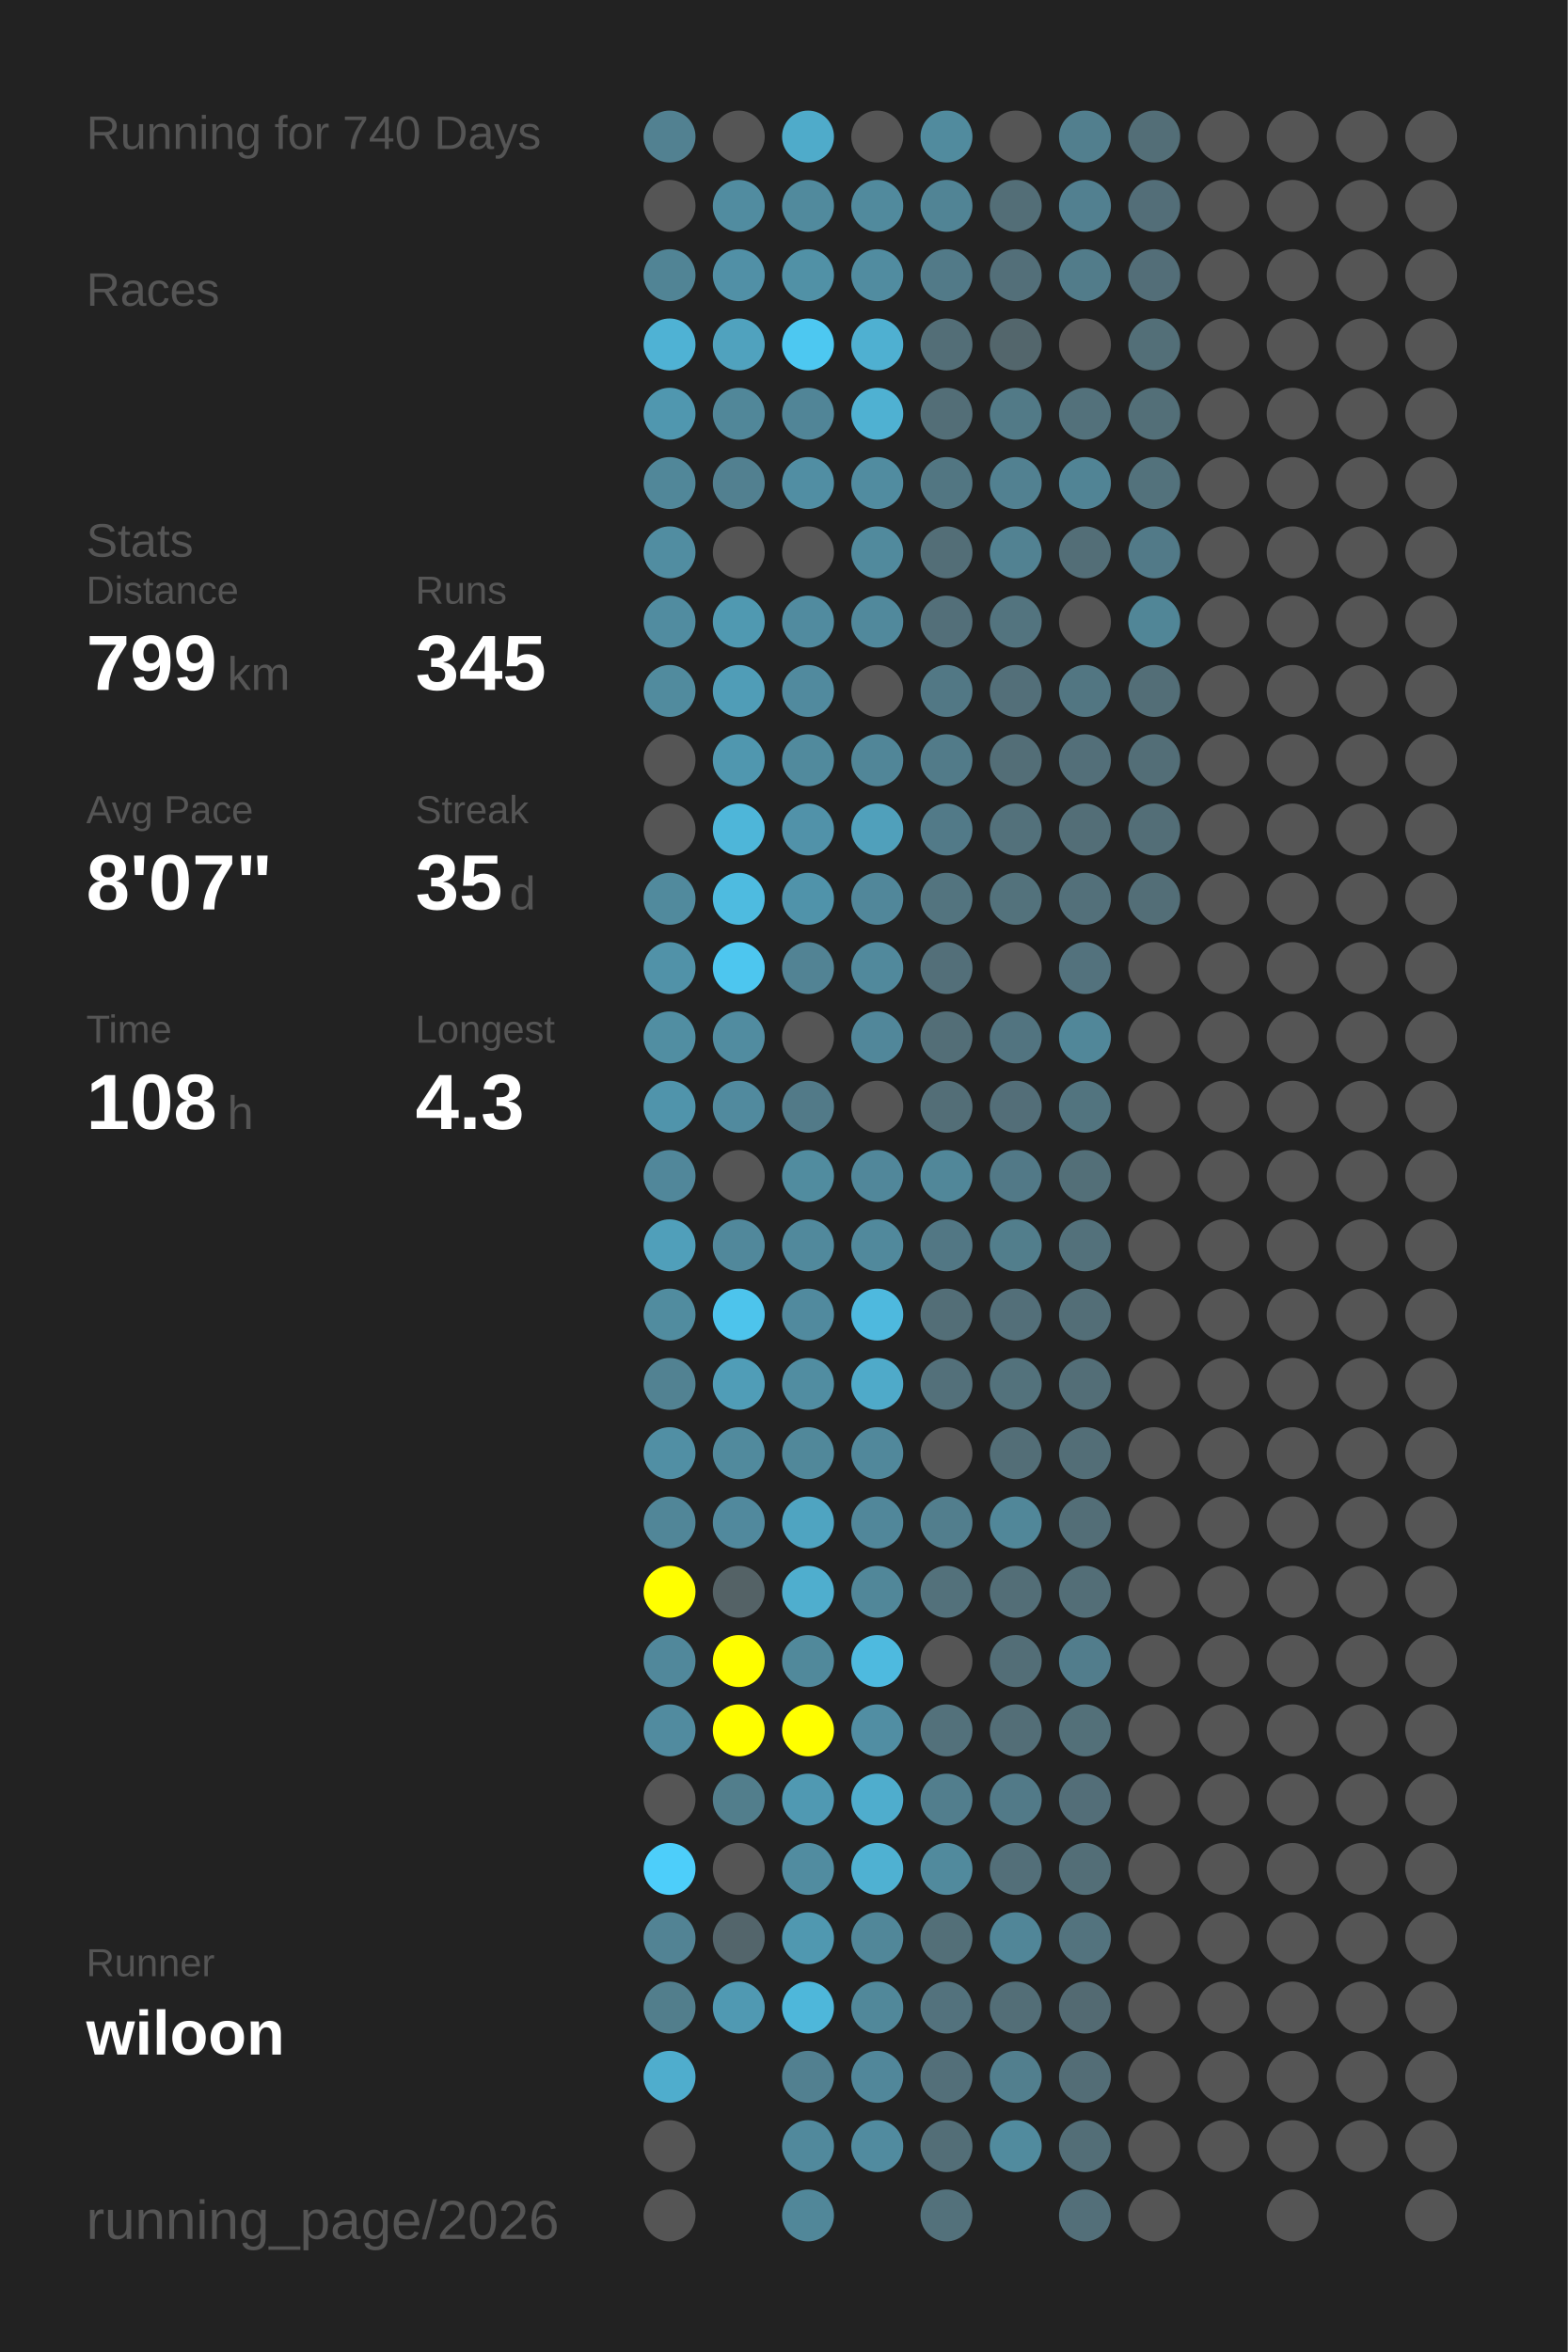
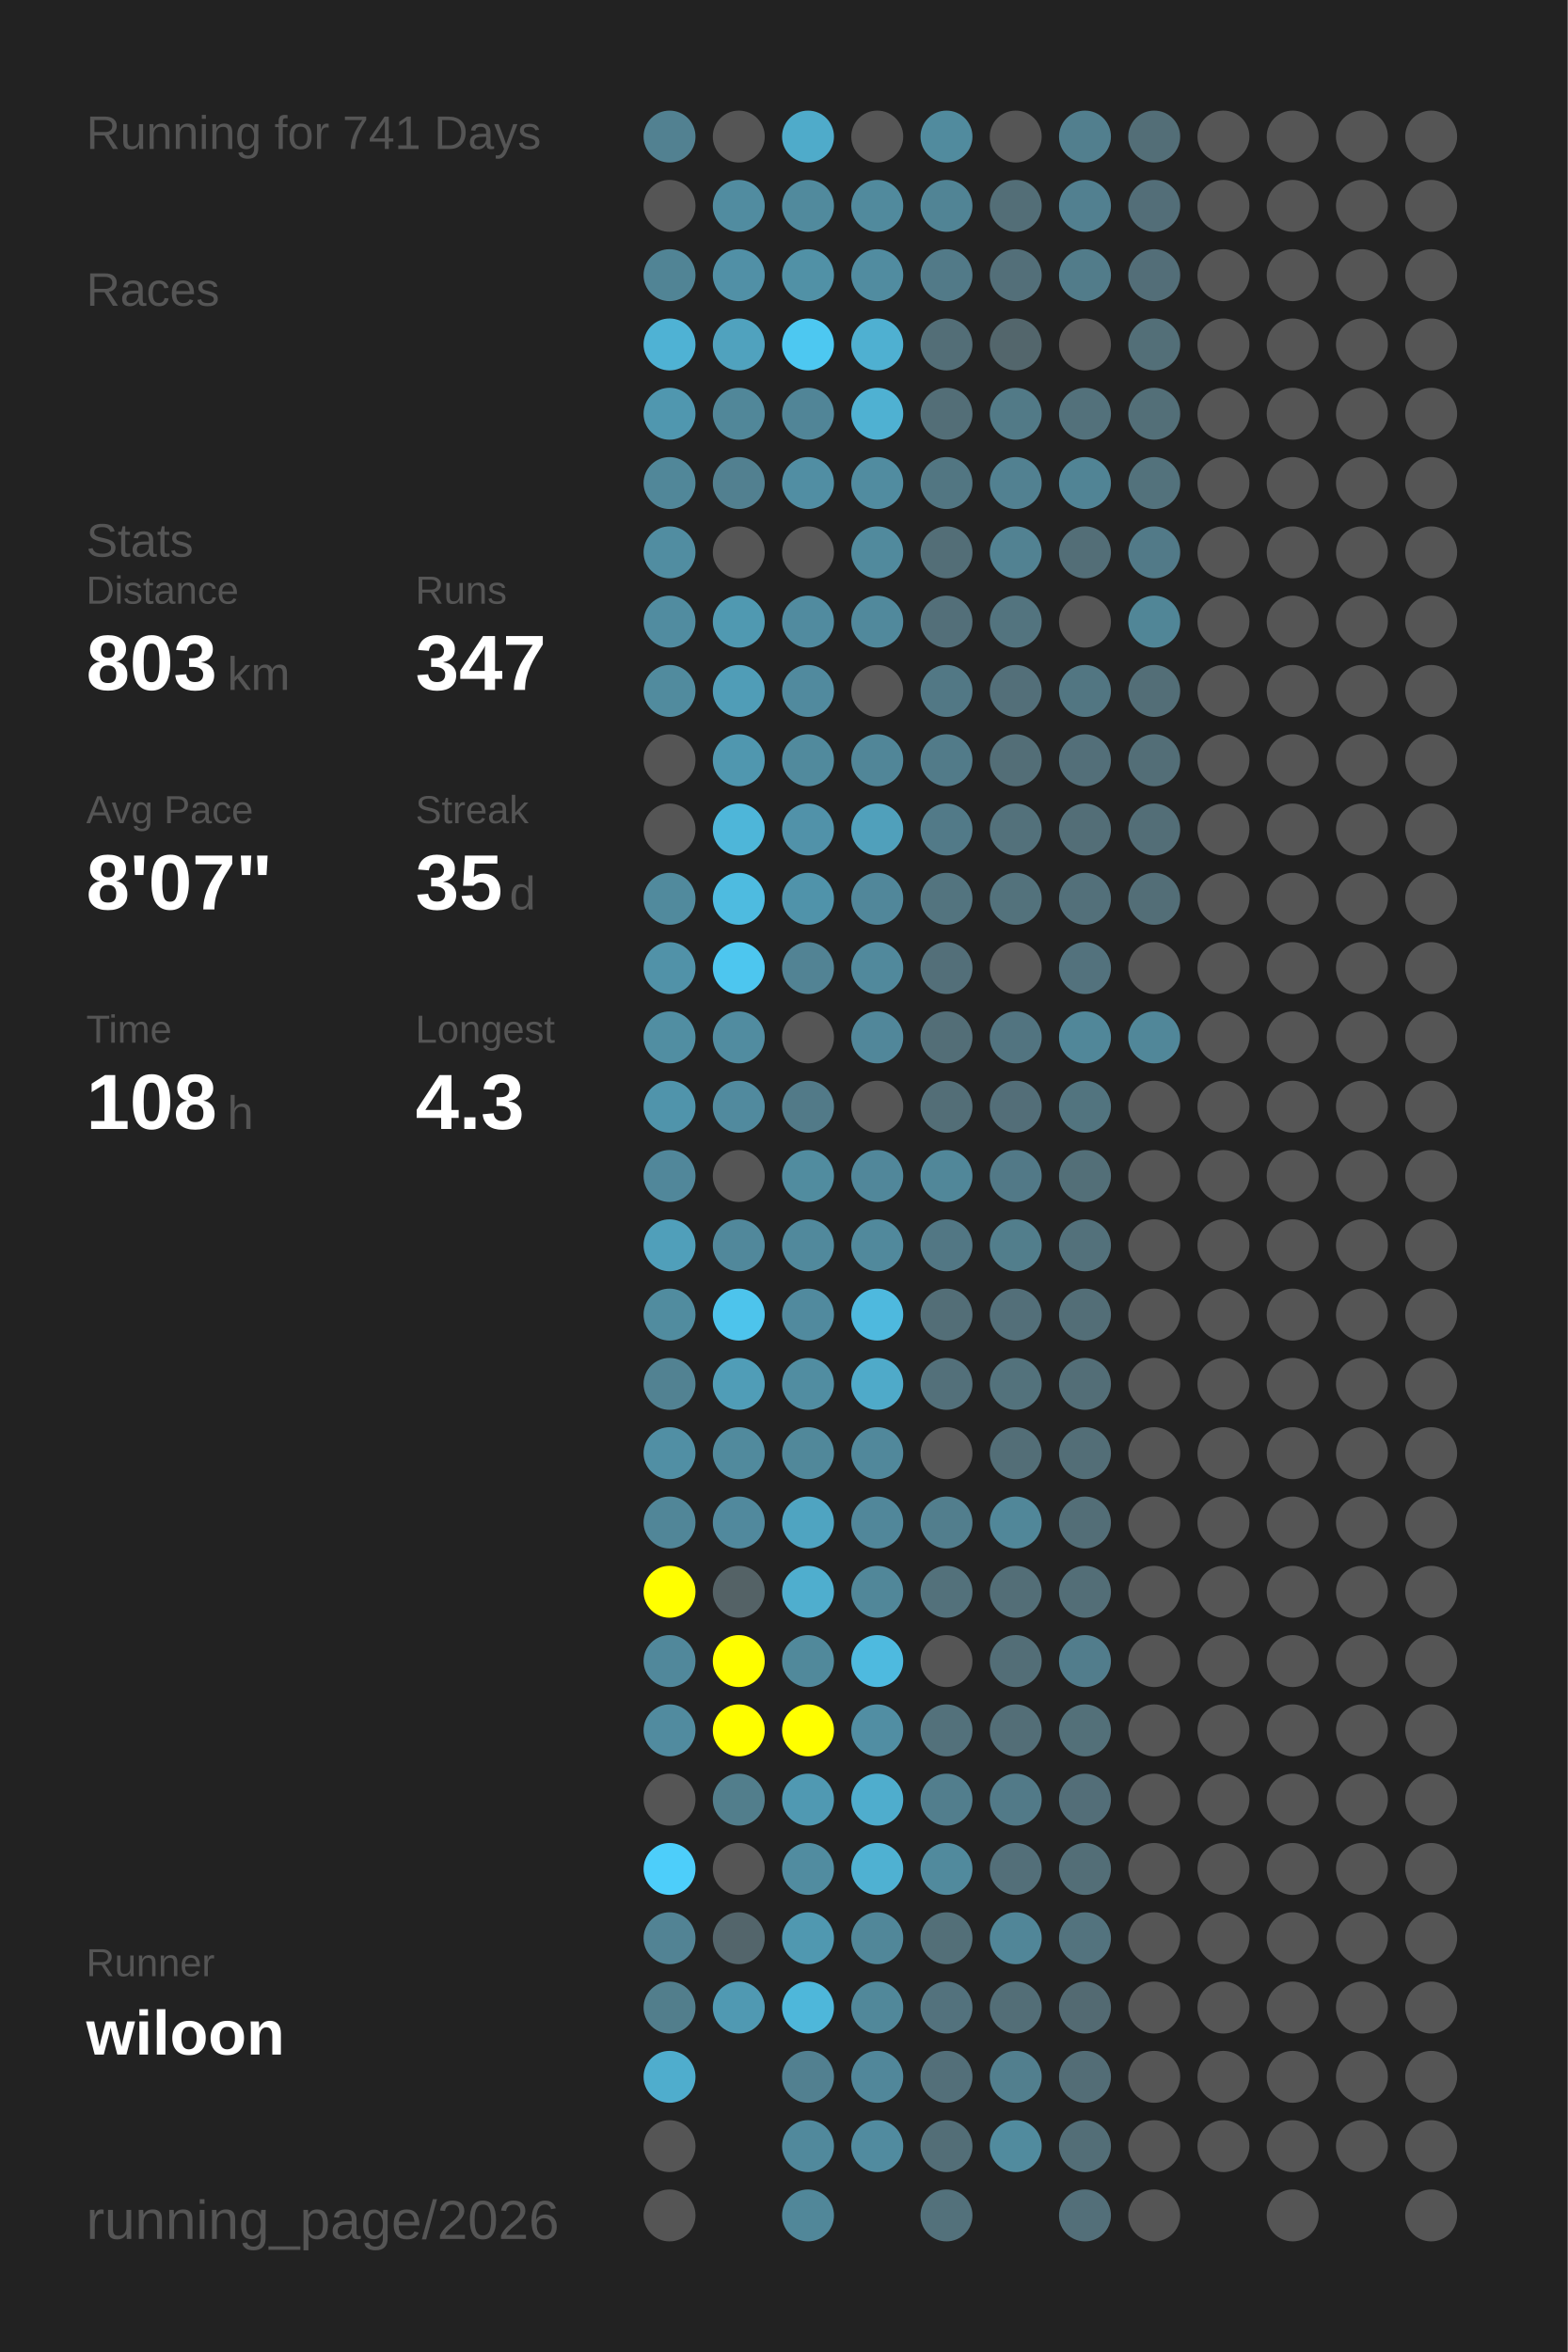
<svg xmlns="http://www.w3.org/2000/svg" baseProfile="full" height="300mm" version="1.1" viewBox="0,0,200,300" width="200mm">
  <defs />
  <rect fill="#222222" height="300" width="200" x="0" y="0" />
-   <text fill="#555555" style="font-size:6px; font-family:Arial;" x="11" y="19">Running for 740 Days</text>
+   <text fill="#555555" style="font-size:6px; font-family:Arial;" x="11" y="19">Running for 741 Days</text>
  <text fill="#555555" style="font-size:6px; font-family:Arial;" x="11" y="39">Races</text>
  <text fill="#555555" style="font-size:6px; font-family:Arial;" x="11" y="71">Stats</text>
  <text fill="#555555" style="font-size:5px; font-family:Arial;" x="11" y="77">Distance</text>
-   <text fill="#FFFFFF" style="font-size:10px; font-family:Arial; font-weight:bold;" x="11" y="88">799</text>
+   <text fill="#FFFFFF" style="font-size:10px; font-family:Arial; font-weight:bold;" x="11" y="88">803</text>
  <text fill="#555555" style="font-size:6px; font-family:Arial;" x="29" y="88">km</text>
  <text fill="#555555" style="font-size:5px; font-family:Arial;" x="53" y="77">Runs</text>
-   <text fill="#FFFFFF" style="font-size:10px; font-family:Arial; font-weight:bold;" x="53" y="88">345</text>
+   <text fill="#FFFFFF" style="font-size:10px; font-family:Arial; font-weight:bold;" x="53" y="88">347</text>
  <text fill="#555555" style="font-size:5px; font-family:Arial;" x="11" y="105">Avg Pace</text>
  <text fill="#FFFFFF" style="font-size:10px; font-family:Arial; font-weight:bold;" x="11" y="116">8'07"</text>
  <text fill="#555555" style="font-size:5px; font-family:Arial;" x="53" y="105">Streak</text>
  <text fill="#FFFFFF" style="font-size:10px; font-family:Arial; font-weight:bold;" x="53" y="116">35</text>
  <text fill="#555555" style="font-size:6px; font-family:Arial;" x="65" y="116">d</text>
  <text fill="#555555" style="font-size:5px; font-family:Arial;" x="11" y="133">Time</text>
  <text fill="#FFFFFF" style="font-size:10px; font-family:Arial; font-weight:bold;" x="11" y="144">108</text>
  <text fill="#555555" style="font-size:6px; font-family:Arial;" x="29" y="144">h</text>
  <text fill="#555555" style="font-size:5px; font-family:Arial;" x="53" y="133">Longest</text>
  <text fill="#FFFFFF" style="font-size:10px; font-family:Arial; font-weight:bold;" x="53" y="144">4.3</text>
  <text fill="#555555" style="font-size:5px; font-family:Arial;" x="11" y="252.065">Runner</text>
  <text fill="#FFFFFF" style="font-size:8px; font-family:Arial; font-weight:bold;" x="11" y="262.065">wiloon</text>
  <text fill="#555555" style="font-size:7px; font-family:Arial;" x="11" y="285.581">running_page/2026</text>
  <circle cx="85.417" cy="17.419" fill="#528191" r="3.312" />
  <circle cx="85.417" cy="26.258" fill="#555555" r="3.312" />
  <circle cx="85.417" cy="35.097" fill="#518495" r="3.312" />
  <circle cx="85.417" cy="43.935" fill="#4fb2d4" r="3.312" />
  <circle cx="85.417" cy="52.774" fill="#5097af" r="3.312" />
  <circle cx="85.417" cy="61.613" fill="#518799" r="3.312" />
  <circle cx="85.417" cy="70.452" fill="#518da1" r="3.312" />
  <circle cx="85.417" cy="79.29" fill="#518ca0" r="3.312" />
  <circle cx="85.417" cy="88.129" fill="#518b9e" r="3.312" />
  <circle cx="85.417" cy="96.968" fill="#555555" r="3.312" />
  <circle cx="85.417" cy="105.806" fill="#555555" r="3.312" />
  <circle cx="85.417" cy="114.645" fill="#518a9d" r="3.312" />
  <circle cx="85.417" cy="123.484" fill="#5192a8" r="3.312" />
  <circle cx="85.417" cy="132.323" fill="#518ea2" r="3.312" />
  <circle cx="85.417" cy="141.161" fill="#5094ab" r="3.312" />
  <circle cx="85.417" cy="150" fill="#51879a" r="3.312" />
  <circle cx="85.417" cy="158.839" fill="#509fba" r="3.312" />
  <circle cx="85.417" cy="167.677" fill="#518c9f" r="3.312" />
  <circle cx="85.417" cy="176.516" fill="#528292" r="3.312" />
  <circle cx="85.417" cy="185.355" fill="#518fa4" r="3.312" />
  <circle cx="85.417" cy="194.194" fill="#518698" r="3.312" />
  <circle cx="85.417" cy="203.032" fill="#FFFF00" r="3.312" />
  <circle cx="85.417" cy="211.871" fill="#51889b" r="3.312" />
  <circle cx="85.417" cy="220.71" fill="#518b9f" r="3.312" />
  <circle cx="85.417" cy="229.548" fill="#555555" r="3.312" />
  <circle cx="85.417" cy="238.387" fill="#4dcefa" r="3.312" />
  <circle cx="85.417" cy="247.226" fill="#528394" r="3.312" />
  <circle cx="85.417" cy="256.065" fill="#527e8c" r="3.312" />
  <circle cx="85.417" cy="264.903" fill="#4fadcd" r="3.312" />
  <circle cx="85.417" cy="273.742" fill="#555555" r="3.312" />
  <circle cx="85.417" cy="282.581" fill="#555555" r="3.312" />
  <circle cx="94.25" cy="17.419" fill="#555555" r="3.312" />
  <circle cx="94.25" cy="26.258" fill="#518ca0" r="3.312" />
  <circle cx="94.25" cy="35.097" fill="#5190a6" r="3.312" />
  <circle cx="94.25" cy="43.935" fill="#50a2be" r="3.312" />
  <circle cx="94.25" cy="52.774" fill="#518799" r="3.312" />
  <circle cx="94.25" cy="61.613" fill="#528090" r="3.312" />
  <circle cx="94.25" cy="70.452" fill="#555555" r="3.312" />
  <circle cx="94.25" cy="79.29" fill="#5099b1" r="3.312" />
  <circle cx="94.25" cy="88.129" fill="#509db7" r="3.312" />
  <circle cx="94.25" cy="96.968" fill="#5097af" r="3.312" />
  <circle cx="94.25" cy="105.806" fill="#4eb6d9" r="3.312" />
  <circle cx="94.25" cy="114.645" fill="#4ebbe0" r="3.312" />
  <circle cx="94.25" cy="123.484" fill="#4dc6ef" r="3.312" />
  <circle cx="94.25" cy="132.323" fill="#518ca0" r="3.312" />
  <circle cx="94.25" cy="141.161" fill="#518a9e" r="3.312" />
  <circle cx="94.25" cy="150" fill="#555555" r="3.312" />
  <circle cx="94.25" cy="158.839" fill="#51889b" r="3.312" />
  <circle cx="94.25" cy="167.677" fill="#4dc4ec" r="3.312" />
  <circle cx="94.25" cy="176.516" fill="#509db7" r="3.312" />
  <circle cx="94.25" cy="185.355" fill="#518a9d" r="3.312" />
  <circle cx="94.25" cy="194.194" fill="#51899d" r="3.312" />
  <circle cx="94.25" cy="203.032" fill="#546266" r="3.312" />
  <circle cx="94.25" cy="211.871" fill="#FFFF00" r="3.312" />
  <circle cx="94.25" cy="220.71" fill="#FFFF00" r="3.312" />
  <circle cx="94.25" cy="229.548" fill="#527e8c" r="3.312" />
  <circle cx="94.25" cy="238.387" fill="#555555" r="3.312" />
  <circle cx="94.25" cy="247.226" fill="#53656b" r="3.312" />
  <circle cx="94.25" cy="256.065" fill="#5099b2" r="3.312" />
  <circle cx="103.083" cy="17.419" fill="#4fabca" r="3.312" />
  <circle cx="103.083" cy="26.258" fill="#518a9d" r="3.312" />
  <circle cx="103.083" cy="35.097" fill="#5191a6" r="3.312" />
  <circle cx="103.083" cy="43.935" fill="#4dc8f1" r="3.312" />
  <circle cx="103.083" cy="52.774" fill="#518597" r="3.312" />
  <circle cx="103.083" cy="61.613" fill="#518ea3" r="3.312" />
  <circle cx="103.083" cy="70.452" fill="#555555" r="3.312" />
  <circle cx="103.083" cy="79.29" fill="#518b9f" r="3.312" />
  <circle cx="103.083" cy="88.129" fill="#518a9e" r="3.312" />
  <circle cx="103.083" cy="96.968" fill="#518a9d" r="3.312" />
  <circle cx="103.083" cy="105.806" fill="#5192a9" r="3.312" />
  <circle cx="103.083" cy="114.645" fill="#5093aa" r="3.312" />
  <circle cx="103.083" cy="123.484" fill="#528394" r="3.312" />
  <circle cx="103.083" cy="132.323" fill="#555555" r="3.312" />
  <circle cx="103.083" cy="141.161" fill="#527a88" r="3.312" />
  <circle cx="103.083" cy="150" fill="#518c9f" r="3.312" />
  <circle cx="103.083" cy="158.839" fill="#51899c" r="3.312" />
  <circle cx="103.083" cy="167.677" fill="#518a9e" r="3.312" />
  <circle cx="103.083" cy="176.516" fill="#518da1" r="3.312" />
  <circle cx="103.083" cy="185.355" fill="#51889a" r="3.312" />
  <circle cx="103.083" cy="194.194" fill="#4fa4c1" r="3.312" />
  <circle cx="103.083" cy="203.032" fill="#4faece" r="3.312" />
  <circle cx="103.083" cy="211.871" fill="#51899b" r="3.312" />
  <circle cx="103.083" cy="220.71" fill="#FFFF00" r="3.312" />
  <circle cx="103.083" cy="229.548" fill="#5099b2" r="3.312" />
  <circle cx="103.083" cy="238.387" fill="#518ca0" r="3.312" />
  <circle cx="103.083" cy="247.226" fill="#5098b0" r="3.312" />
  <circle cx="103.083" cy="256.065" fill="#4eb7da" r="3.312" />
  <circle cx="103.083" cy="264.903" fill="#528090" r="3.312" />
  <circle cx="103.083" cy="273.742" fill="#51899c" r="3.312" />
  <circle cx="103.083" cy="282.581" fill="#518799" r="3.312" />
  <circle cx="111.917" cy="17.419" fill="#555555" r="3.312" />
  <circle cx="111.917" cy="26.258" fill="#518a9d" r="3.312" />
  <circle cx="111.917" cy="35.097" fill="#518ca0" r="3.312" />
  <circle cx="111.917" cy="43.935" fill="#4fb0d1" r="3.312" />
  <circle cx="111.917" cy="52.774" fill="#4fb1d2" r="3.312" />
  <circle cx="111.917" cy="61.613" fill="#518ca0" r="3.312" />
  <circle cx="111.917" cy="70.452" fill="#518a9d" r="3.312" />
  <circle cx="111.917" cy="79.29" fill="#51899c" r="3.312" />
  <circle cx="111.917" cy="88.129" fill="#555555" r="3.312" />
  <circle cx="111.917" cy="96.968" fill="#518698" r="3.312" />
  <circle cx="111.917" cy="105.806" fill="#50a0bb" r="3.312" />
  <circle cx="111.917" cy="114.645" fill="#51879a" r="3.312" />
  <circle cx="111.917" cy="123.484" fill="#51899c" r="3.312" />
  <circle cx="111.917" cy="132.323" fill="#51879a" r="3.312" />
  <circle cx="111.917" cy="141.161" fill="#555555" r="3.312" />
  <circle cx="111.917" cy="150" fill="#51879a" r="3.312" />
  <circle cx="111.917" cy="158.839" fill="#51899c" r="3.312" />
  <circle cx="111.917" cy="167.677" fill="#4eb9de" r="3.312" />
  <circle cx="111.917" cy="176.516" fill="#4faac9" r="3.312" />
  <circle cx="111.917" cy="185.355" fill="#51889b" r="3.312" />
  <circle cx="111.917" cy="194.194" fill="#51879a" r="3.312" />
  <circle cx="111.917" cy="203.032" fill="#518799" r="3.312" />
  <circle cx="111.917" cy="211.871" fill="#4ebadf" r="3.312" />
  <circle cx="111.917" cy="220.71" fill="#518ea3" r="3.312" />
  <circle cx="111.917" cy="229.548" fill="#4fadcd" r="3.312" />
  <circle cx="111.917" cy="238.387" fill="#4fb1d2" r="3.312" />
  <circle cx="111.917" cy="247.226" fill="#518799" r="3.312" />
  <circle cx="111.917" cy="256.065" fill="#51889a" r="3.312" />
  <circle cx="111.917" cy="264.903" fill="#51879a" r="3.312" />
  <circle cx="111.917" cy="273.742" fill="#518b9f" r="3.312" />
  <circle cx="120.75" cy="17.419" fill="#518b9e" r="3.312" />
  <circle cx="120.75" cy="26.258" fill="#518495" r="3.312" />
  <circle cx="120.75" cy="35.097" fill="#527a88" r="3.312" />
  <circle cx="120.75" cy="43.935" fill="#536e77" r="3.312" />
  <circle cx="120.75" cy="52.774" fill="#536e77" r="3.312" />
  <circle cx="120.75" cy="61.613" fill="#527682" r="3.312" />
  <circle cx="120.75" cy="70.452" fill="#536e77" r="3.312" />
  <circle cx="120.75" cy="79.29" fill="#536f79" r="3.312" />
  <circle cx="120.75" cy="88.129" fill="#527885" r="3.312" />
  <circle cx="120.75" cy="96.968" fill="#527b89" r="3.312" />
  <circle cx="120.75" cy="105.806" fill="#527a88" r="3.312" />
  <circle cx="120.75" cy="114.645" fill="#53747f" r="3.312" />
  <circle cx="120.75" cy="123.484" fill="#536f79" r="3.312" />
  <circle cx="120.75" cy="132.323" fill="#536e77" r="3.312" />
  <circle cx="120.75" cy="141.161" fill="#536e77" r="3.312" />
  <circle cx="120.75" cy="150" fill="#518799" r="3.312" />
  <circle cx="120.75" cy="158.839" fill="#527784" r="3.312" />
  <circle cx="120.75" cy="167.677" fill="#536e77" r="3.312" />
  <circle cx="120.75" cy="176.516" fill="#53707a" r="3.312" />
  <circle cx="120.75" cy="185.355" fill="#555555" r="3.312" />
  <circle cx="120.75" cy="194.194" fill="#527e8d" r="3.312" />
  <circle cx="120.75" cy="203.032" fill="#53717b" r="3.312" />
  <circle cx="120.75" cy="211.871" fill="#555555" r="3.312" />
  <circle cx="120.75" cy="220.71" fill="#53717b" r="3.312" />
  <circle cx="120.75" cy="229.548" fill="#527e8d" r="3.312" />
  <circle cx="120.75" cy="238.387" fill="#518a9d" r="3.312" />
  <circle cx="120.75" cy="247.226" fill="#536f78" r="3.312" />
  <circle cx="120.75" cy="256.065" fill="#53727d" r="3.312" />
  <circle cx="120.75" cy="264.903" fill="#536f79" r="3.312" />
  <circle cx="120.75" cy="273.742" fill="#536e77" r="3.312" />
  <circle cx="120.75" cy="282.581" fill="#53717b" r="3.312" />
  <circle cx="129.583" cy="17.419" fill="#555555" r="3.312" />
  <circle cx="129.583" cy="26.258" fill="#536e77" r="3.312" />
  <circle cx="129.583" cy="35.097" fill="#536f79" r="3.312" />
  <circle cx="129.583" cy="43.935" fill="#53666c" r="3.312" />
  <circle cx="129.583" cy="52.774" fill="#527a87" r="3.312" />
  <circle cx="129.583" cy="61.613" fill="#528191" r="3.312" />
  <circle cx="129.583" cy="70.452" fill="#528292" r="3.312" />
  <circle cx="129.583" cy="79.29" fill="#53747f" r="3.312" />
  <circle cx="129.583" cy="88.129" fill="#536f79" r="3.312" />
  <circle cx="129.583" cy="96.968" fill="#536e77" r="3.312" />
  <circle cx="129.583" cy="105.806" fill="#53717b" r="3.312" />
  <circle cx="129.583" cy="114.645" fill="#53727c" r="3.312" />
  <circle cx="129.583" cy="123.484" fill="#555555" r="3.312" />
  <circle cx="129.583" cy="132.323" fill="#527480" r="3.312" />
  <circle cx="129.583" cy="141.161" fill="#536e78" r="3.312" />
  <circle cx="129.583" cy="150" fill="#527987" r="3.312" />
  <circle cx="129.583" cy="158.839" fill="#527e8c" r="3.312" />
  <circle cx="129.583" cy="167.677" fill="#536f79" r="3.312" />
  <circle cx="129.583" cy="176.516" fill="#53727c" r="3.312" />
  <circle cx="129.583" cy="185.355" fill="#536e77" r="3.312" />
  <circle cx="129.583" cy="194.194" fill="#518799" r="3.312" />
  <circle cx="129.583" cy="203.032" fill="#536e77" r="3.312" />
  <circle cx="129.583" cy="211.871" fill="#536e77" r="3.312" />
  <circle cx="129.583" cy="220.71" fill="#536e77" r="3.312" />
  <circle cx="129.583" cy="229.548" fill="#527a88" r="3.312" />
  <circle cx="129.583" cy="238.387" fill="#536f79" r="3.312" />
  <circle cx="129.583" cy="247.226" fill="#518698" r="3.312" />
  <circle cx="129.583" cy="256.065" fill="#536e77" r="3.312" />
  <circle cx="129.583" cy="264.903" fill="#527f8e" r="3.312" />
  <circle cx="129.583" cy="273.742" fill="#518b9e" r="3.312" />
  <circle cx="138.417" cy="17.419" fill="#527f8e" r="3.312" />
  <circle cx="138.417" cy="26.258" fill="#528090" r="3.312" />
  <circle cx="138.417" cy="35.097" fill="#527c8a" r="3.312" />
  <circle cx="138.417" cy="43.935" fill="#555555" r="3.312" />
  <circle cx="138.417" cy="52.774" fill="#53717b" r="3.312" />
  <circle cx="138.417" cy="61.613" fill="#518495" r="3.312" />
  <circle cx="138.417" cy="70.452" fill="#536e77" r="3.312" />
  <circle cx="138.417" cy="79.29" fill="#555555" r="3.312" />
  <circle cx="138.417" cy="88.129" fill="#527682" r="3.312" />
  <circle cx="138.417" cy="96.968" fill="#536f79" r="3.312" />
  <circle cx="138.417" cy="105.806" fill="#536e77" r="3.312" />
  <circle cx="138.417" cy="114.645" fill="#53707a" r="3.312" />
  <circle cx="138.417" cy="123.484" fill="#53727d" r="3.312" />
  <circle cx="138.417" cy="132.323" fill="#518799" r="3.312" />
  <circle cx="138.417" cy="141.161" fill="#52747f" r="3.312" />
  <circle cx="138.417" cy="150" fill="#536f78" r="3.312" />
  <circle cx="138.417" cy="158.839" fill="#53717b" r="3.312" />
  <circle cx="138.417" cy="167.677" fill="#536e77" r="3.312" />
  <circle cx="138.417" cy="176.516" fill="#536e77" r="3.312" />
  <circle cx="138.417" cy="185.355" fill="#536e77" r="3.312" />
  <circle cx="138.417" cy="194.194" fill="#536e77" r="3.312" />
  <circle cx="138.417" cy="203.032" fill="#536e77" r="3.312" />
  <circle cx="138.417" cy="211.871" fill="#527d8c" r="3.312" />
  <circle cx="138.417" cy="220.71" fill="#537079" r="3.312" />
  <circle cx="138.417" cy="229.548" fill="#536e78" r="3.312" />
  <circle cx="138.417" cy="238.387" fill="#536e77" r="3.312" />
  <circle cx="138.417" cy="247.226" fill="#53737e" r="3.312" />
  <circle cx="138.417" cy="256.065" fill="#536a72" r="3.312" />
  <circle cx="138.417" cy="264.903" fill="#536d76" r="3.312" />
  <circle cx="138.417" cy="273.742" fill="#536e77" r="3.312" />
  <circle cx="138.417" cy="282.581" fill="#536f79" r="3.312" />
  <circle cx="147.25" cy="17.419" fill="#536e77" r="3.312" />
  <circle cx="147.25" cy="26.258" fill="#536e78" r="3.312" />
  <circle cx="147.25" cy="35.097" fill="#536e78" r="3.312" />
  <circle cx="147.25" cy="43.935" fill="#536f78" r="3.312" />
  <circle cx="147.25" cy="52.774" fill="#536f78" r="3.312" />
  <circle cx="147.25" cy="61.613" fill="#53727c" r="3.312" />
  <circle cx="147.25" cy="70.452" fill="#527a88" r="3.312" />
  <circle cx="147.25" cy="79.29" fill="#518697" r="3.312" />
  <circle cx="147.25" cy="88.129" fill="#536e77" r="3.312" />
  <circle cx="147.25" cy="96.968" fill="#536e77" r="3.312" />
  <circle cx="147.25" cy="105.806" fill="#536e77" r="3.312" />
  <circle cx="147.25" cy="114.645" fill="#536e77" r="3.312" />
  <circle cx="147.25" cy="123.484" fill="#555555" r="3.312" />
-   <circle cx="147.25" cy="132.323" fill="#555555" r="3.312" />
+   <circle cx="147.25" cy="132.323" fill="#518799" r="3.312" />
  <circle cx="147.25" cy="141.161" fill="#555555" r="3.312" />
  <circle cx="147.25" cy="150" fill="#555555" r="3.312" />
  <circle cx="147.25" cy="158.839" fill="#555555" r="3.312" />
  <circle cx="147.25" cy="167.677" fill="#555555" r="3.312" />
  <circle cx="147.25" cy="176.516" fill="#555555" r="3.312" />
  <circle cx="147.25" cy="185.355" fill="#555555" r="3.312" />
  <circle cx="147.25" cy="194.194" fill="#555555" r="3.312" />
  <circle cx="147.25" cy="203.032" fill="#555555" r="3.312" />
  <circle cx="147.25" cy="211.871" fill="#555555" r="3.312" />
  <circle cx="147.25" cy="220.71" fill="#555555" r="3.312" />
  <circle cx="147.25" cy="229.548" fill="#555555" r="3.312" />
  <circle cx="147.25" cy="238.387" fill="#555555" r="3.312" />
  <circle cx="147.25" cy="247.226" fill="#555555" r="3.312" />
  <circle cx="147.25" cy="256.065" fill="#555555" r="3.312" />
  <circle cx="147.25" cy="264.903" fill="#555555" r="3.312" />
  <circle cx="147.25" cy="273.742" fill="#555555" r="3.312" />
  <circle cx="147.25" cy="282.581" fill="#555555" r="3.312" />
  <circle cx="156.083" cy="17.419" fill="#555555" r="3.312" />
  <circle cx="156.083" cy="26.258" fill="#555555" r="3.312" />
  <circle cx="156.083" cy="35.097" fill="#555555" r="3.312" />
  <circle cx="156.083" cy="43.935" fill="#555555" r="3.312" />
  <circle cx="156.083" cy="52.774" fill="#555555" r="3.312" />
  <circle cx="156.083" cy="61.613" fill="#555555" r="3.312" />
  <circle cx="156.083" cy="70.452" fill="#555555" r="3.312" />
  <circle cx="156.083" cy="79.29" fill="#555555" r="3.312" />
  <circle cx="156.083" cy="88.129" fill="#555555" r="3.312" />
  <circle cx="156.083" cy="96.968" fill="#555555" r="3.312" />
  <circle cx="156.083" cy="105.806" fill="#555555" r="3.312" />
  <circle cx="156.083" cy="114.645" fill="#555555" r="3.312" />
  <circle cx="156.083" cy="123.484" fill="#555555" r="3.312" />
  <circle cx="156.083" cy="132.323" fill="#555555" r="3.312" />
  <circle cx="156.083" cy="141.161" fill="#555555" r="3.312" />
  <circle cx="156.083" cy="150" fill="#555555" r="3.312" />
  <circle cx="156.083" cy="158.839" fill="#555555" r="3.312" />
  <circle cx="156.083" cy="167.677" fill="#555555" r="3.312" />
  <circle cx="156.083" cy="176.516" fill="#555555" r="3.312" />
  <circle cx="156.083" cy="185.355" fill="#555555" r="3.312" />
  <circle cx="156.083" cy="194.194" fill="#555555" r="3.312" />
  <circle cx="156.083" cy="203.032" fill="#555555" r="3.312" />
  <circle cx="156.083" cy="211.871" fill="#555555" r="3.312" />
  <circle cx="156.083" cy="220.71" fill="#555555" r="3.312" />
  <circle cx="156.083" cy="229.548" fill="#555555" r="3.312" />
  <circle cx="156.083" cy="238.387" fill="#555555" r="3.312" />
  <circle cx="156.083" cy="247.226" fill="#555555" r="3.312" />
  <circle cx="156.083" cy="256.065" fill="#555555" r="3.312" />
  <circle cx="156.083" cy="264.903" fill="#555555" r="3.312" />
  <circle cx="156.083" cy="273.742" fill="#555555" r="3.312" />
  <circle cx="164.917" cy="17.419" fill="#555555" r="3.312" />
  <circle cx="164.917" cy="26.258" fill="#555555" r="3.312" />
  <circle cx="164.917" cy="35.097" fill="#555555" r="3.312" />
  <circle cx="164.917" cy="43.935" fill="#555555" r="3.312" />
  <circle cx="164.917" cy="52.774" fill="#555555" r="3.312" />
  <circle cx="164.917" cy="61.613" fill="#555555" r="3.312" />
  <circle cx="164.917" cy="70.452" fill="#555555" r="3.312" />
  <circle cx="164.917" cy="79.29" fill="#555555" r="3.312" />
  <circle cx="164.917" cy="88.129" fill="#555555" r="3.312" />
  <circle cx="164.917" cy="96.968" fill="#555555" r="3.312" />
  <circle cx="164.917" cy="105.806" fill="#555555" r="3.312" />
  <circle cx="164.917" cy="114.645" fill="#555555" r="3.312" />
  <circle cx="164.917" cy="123.484" fill="#555555" r="3.312" />
  <circle cx="164.917" cy="132.323" fill="#555555" r="3.312" />
  <circle cx="164.917" cy="141.161" fill="#555555" r="3.312" />
  <circle cx="164.917" cy="150" fill="#555555" r="3.312" />
  <circle cx="164.917" cy="158.839" fill="#555555" r="3.312" />
  <circle cx="164.917" cy="167.677" fill="#555555" r="3.312" />
  <circle cx="164.917" cy="176.516" fill="#555555" r="3.312" />
  <circle cx="164.917" cy="185.355" fill="#555555" r="3.312" />
  <circle cx="164.917" cy="194.194" fill="#555555" r="3.312" />
  <circle cx="164.917" cy="203.032" fill="#555555" r="3.312" />
  <circle cx="164.917" cy="211.871" fill="#555555" r="3.312" />
  <circle cx="164.917" cy="220.71" fill="#555555" r="3.312" />
  <circle cx="164.917" cy="229.548" fill="#555555" r="3.312" />
  <circle cx="164.917" cy="238.387" fill="#555555" r="3.312" />
  <circle cx="164.917" cy="247.226" fill="#555555" r="3.312" />
  <circle cx="164.917" cy="256.065" fill="#555555" r="3.312" />
  <circle cx="164.917" cy="264.903" fill="#555555" r="3.312" />
  <circle cx="164.917" cy="273.742" fill="#555555" r="3.312" />
  <circle cx="164.917" cy="282.581" fill="#555555" r="3.312" />
  <circle cx="173.75" cy="17.419" fill="#555555" r="3.312" />
  <circle cx="173.75" cy="26.258" fill="#555555" r="3.312" />
  <circle cx="173.75" cy="35.097" fill="#555555" r="3.312" />
  <circle cx="173.75" cy="43.935" fill="#555555" r="3.312" />
  <circle cx="173.75" cy="52.774" fill="#555555" r="3.312" />
  <circle cx="173.75" cy="61.613" fill="#555555" r="3.312" />
  <circle cx="173.75" cy="70.452" fill="#555555" r="3.312" />
  <circle cx="173.75" cy="79.29" fill="#555555" r="3.312" />
  <circle cx="173.75" cy="88.129" fill="#555555" r="3.312" />
  <circle cx="173.75" cy="96.968" fill="#555555" r="3.312" />
  <circle cx="173.75" cy="105.806" fill="#555555" r="3.312" />
  <circle cx="173.75" cy="114.645" fill="#555555" r="3.312" />
  <circle cx="173.75" cy="123.484" fill="#555555" r="3.312" />
  <circle cx="173.75" cy="132.323" fill="#555555" r="3.312" />
  <circle cx="173.75" cy="141.161" fill="#555555" r="3.312" />
  <circle cx="173.75" cy="150" fill="#555555" r="3.312" />
  <circle cx="173.75" cy="158.839" fill="#555555" r="3.312" />
  <circle cx="173.75" cy="167.677" fill="#555555" r="3.312" />
  <circle cx="173.75" cy="176.516" fill="#555555" r="3.312" />
  <circle cx="173.75" cy="185.355" fill="#555555" r="3.312" />
  <circle cx="173.75" cy="194.194" fill="#555555" r="3.312" />
  <circle cx="173.75" cy="203.032" fill="#555555" r="3.312" />
  <circle cx="173.75" cy="211.871" fill="#555555" r="3.312" />
  <circle cx="173.75" cy="220.71" fill="#555555" r="3.312" />
  <circle cx="173.75" cy="229.548" fill="#555555" r="3.312" />
  <circle cx="173.75" cy="238.387" fill="#555555" r="3.312" />
  <circle cx="173.75" cy="247.226" fill="#555555" r="3.312" />
  <circle cx="173.75" cy="256.065" fill="#555555" r="3.312" />
  <circle cx="173.75" cy="264.903" fill="#555555" r="3.312" />
  <circle cx="173.75" cy="273.742" fill="#555555" r="3.312" />
  <circle cx="182.583" cy="17.419" fill="#555555" r="3.312" />
  <circle cx="182.583" cy="26.258" fill="#555555" r="3.312" />
  <circle cx="182.583" cy="35.097" fill="#555555" r="3.312" />
  <circle cx="182.583" cy="43.935" fill="#555555" r="3.312" />
  <circle cx="182.583" cy="52.774" fill="#555555" r="3.312" />
  <circle cx="182.583" cy="61.613" fill="#555555" r="3.312" />
  <circle cx="182.583" cy="70.452" fill="#555555" r="3.312" />
  <circle cx="182.583" cy="79.29" fill="#555555" r="3.312" />
  <circle cx="182.583" cy="88.129" fill="#555555" r="3.312" />
  <circle cx="182.583" cy="96.968" fill="#555555" r="3.312" />
  <circle cx="182.583" cy="105.806" fill="#555555" r="3.312" />
  <circle cx="182.583" cy="114.645" fill="#555555" r="3.312" />
  <circle cx="182.583" cy="123.484" fill="#555555" r="3.312" />
  <circle cx="182.583" cy="132.323" fill="#555555" r="3.312" />
  <circle cx="182.583" cy="141.161" fill="#555555" r="3.312" />
  <circle cx="182.583" cy="150" fill="#555555" r="3.312" />
  <circle cx="182.583" cy="158.839" fill="#555555" r="3.312" />
  <circle cx="182.583" cy="167.677" fill="#555555" r="3.312" />
  <circle cx="182.583" cy="176.516" fill="#555555" r="3.312" />
  <circle cx="182.583" cy="185.355" fill="#555555" r="3.312" />
  <circle cx="182.583" cy="194.194" fill="#555555" r="3.312" />
  <circle cx="182.583" cy="203.032" fill="#555555" r="3.312" />
  <circle cx="182.583" cy="211.871" fill="#555555" r="3.312" />
  <circle cx="182.583" cy="220.71" fill="#555555" r="3.312" />
  <circle cx="182.583" cy="229.548" fill="#555555" r="3.312" />
  <circle cx="182.583" cy="238.387" fill="#555555" r="3.312" />
  <circle cx="182.583" cy="247.226" fill="#555555" r="3.312" />
  <circle cx="182.583" cy="256.065" fill="#555555" r="3.312" />
  <circle cx="182.583" cy="264.903" fill="#555555" r="3.312" />
  <circle cx="182.583" cy="273.742" fill="#555555" r="3.312" />
  <circle cx="182.583" cy="282.581" fill="#555555" r="3.312" />
</svg>
